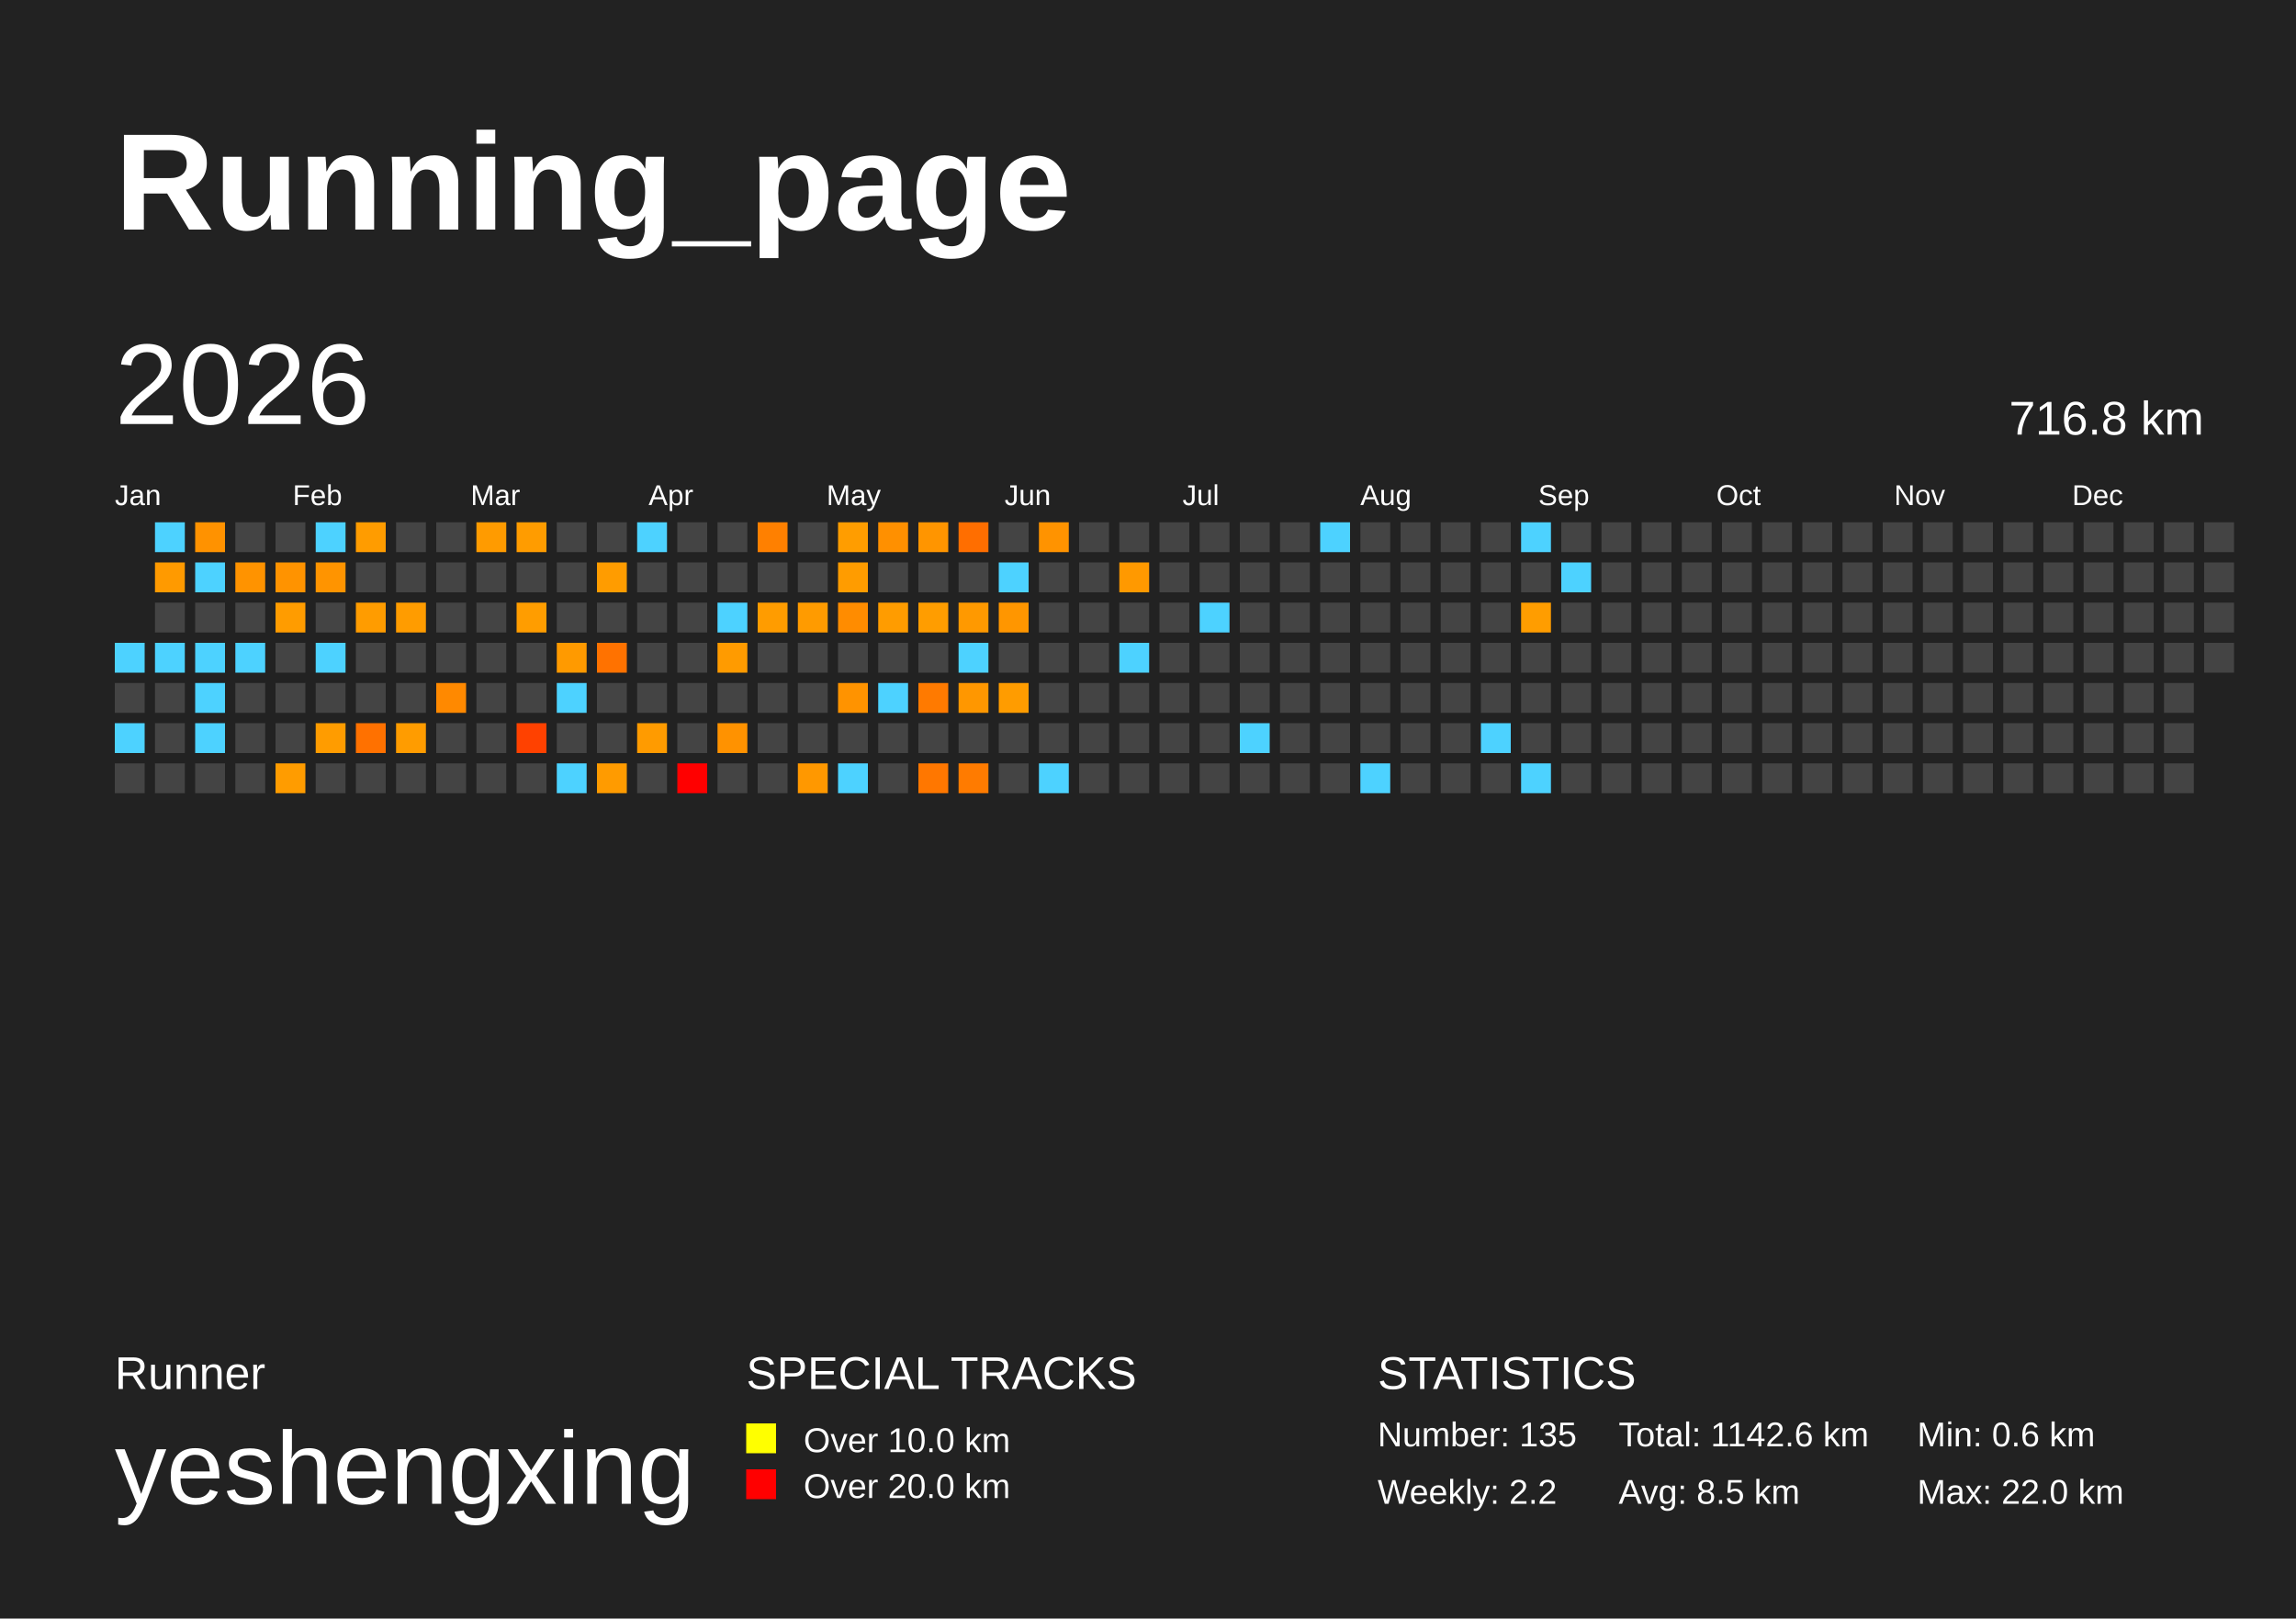
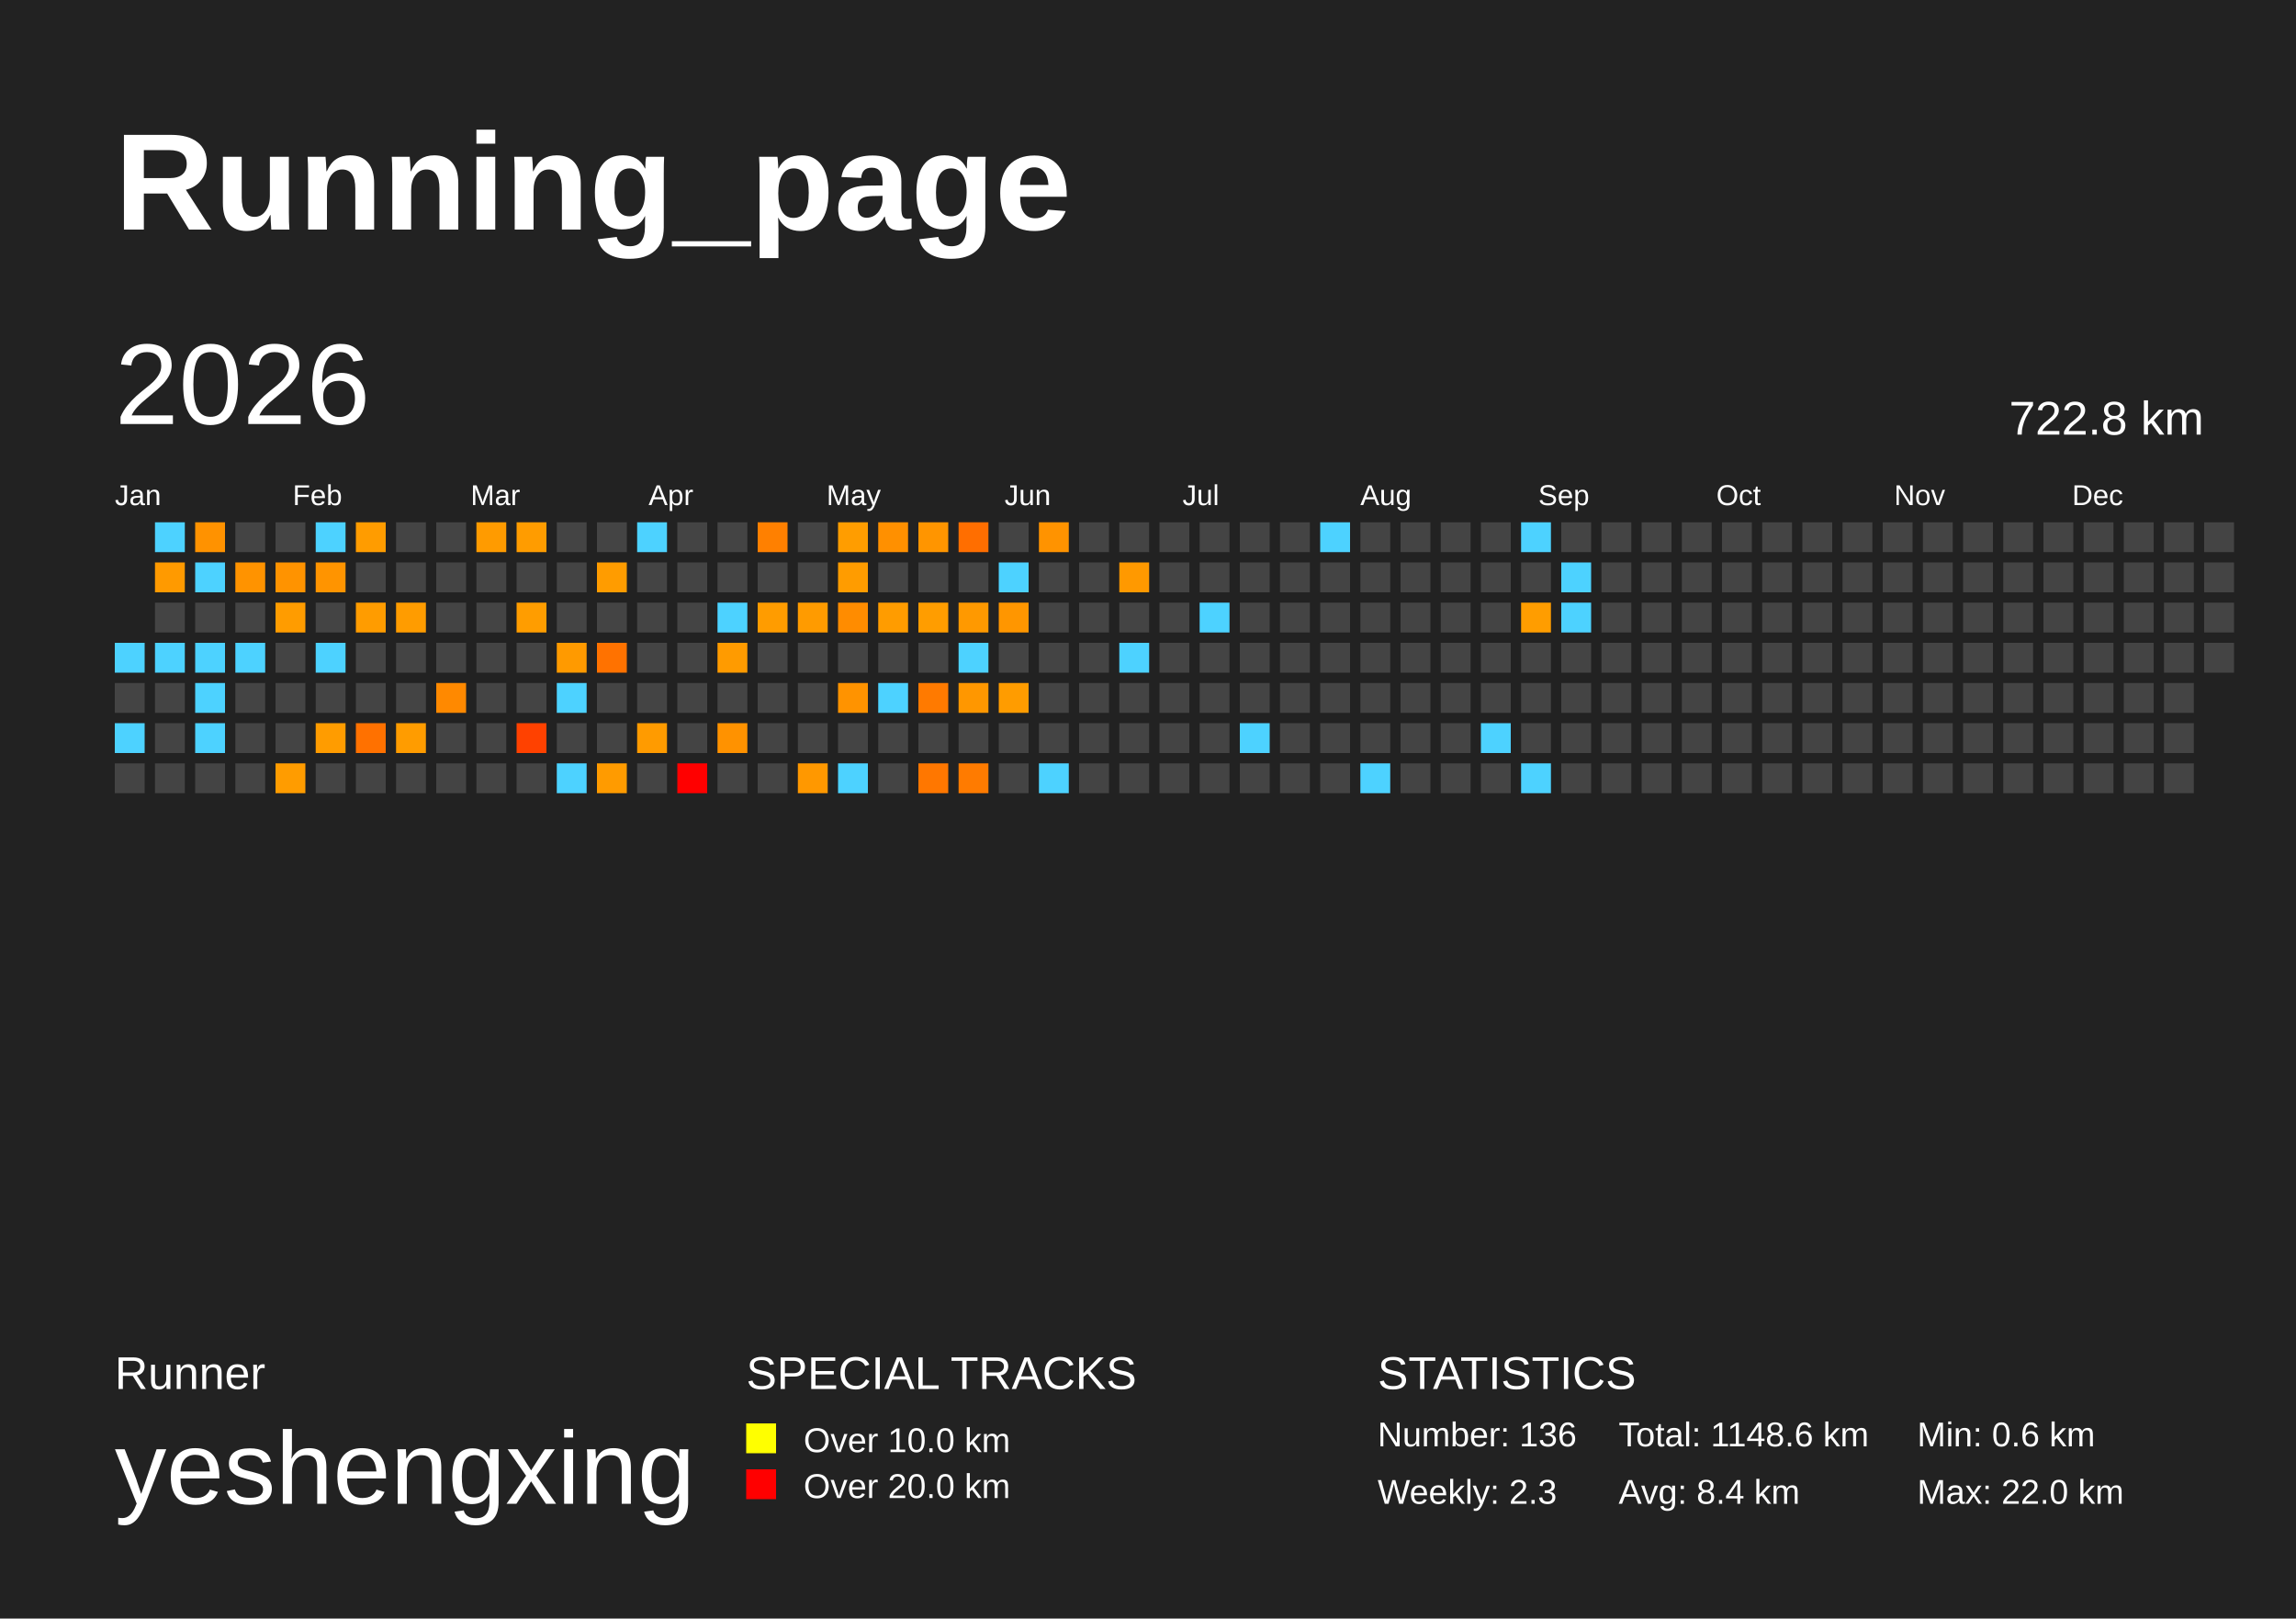
<svg xmlns="http://www.w3.org/2000/svg" baseProfile="full" height="141mm" version="1.1" viewBox="0,0,200,141" width="200mm">
  <defs />
  <rect fill="#222222" height="141" width="200" x="0" y="0" />
  <text fill="#FFFFFF" style="font-size:12px; font-family:Arial; font-weight:bold;" x="10" y="20">Running_page</text>
  <text fill="#FFFFFF" style="font-size:4px; font-family:Arial" x="10" y="121">Runner</text>
  <text fill="#FFFFFF" style="font-size:9px; font-family:Arial" x="10" y="131">yeshengxing</text>
  <text fill="#FFFFFF" style="font-size:4px; font-family:Arial" x="65" y="121">SPECIAL TRACKS</text>
  <rect fill="yellow" height="2.6" width="2.6" x="65" y="124" />
  <text fill="#FFFFFF" style="font-size:3px; font-family:Arial" x="70" y="126.5">Over 10.0 km</text>
  <rect fill="red" height="2.6" width="2.6" x="65" y="128" />
  <text fill="#FFFFFF" style="font-size:3px; font-family:Arial" x="70" y="130.5">Over 20.0 km</text>
  <text fill="#FFFFFF" style="font-size:4px; font-family:Arial" x="120" y="121">STATISTICS</text>
-   <text fill="#FFFFFF" style="font-size:3px; font-family:Arial" x="120" y="126">Number: 135</text>
-   <text fill="#FFFFFF" style="font-size:3px; font-family:Arial" x="120" y="131">Weekly: 2.2</text>
-   <text fill="#FFFFFF" style="font-size:3px; font-family:Arial" x="141" y="126">Total: 1142.6 km</text>
-   <text fill="#FFFFFF" style="font-size:3px; font-family:Arial" x="141" y="131">Avg: 8.5 km</text>
+   <text fill="#FFFFFF" style="font-size:3px; font-family:Arial" x="120" y="126">Number: 136</text>
+   <text fill="#FFFFFF" style="font-size:3px; font-family:Arial" x="120" y="131">Weekly: 2.3</text>
+   <text fill="#FFFFFF" style="font-size:3px; font-family:Arial" x="141" y="126">Total: 1148.6 km</text>
+   <text fill="#FFFFFF" style="font-size:3px; font-family:Arial" x="141" y="131">Avg: 8.4 km</text>
  <text fill="#FFFFFF" style="font-size:3px; font-family:Arial" x="167" y="126">Min: 0.6 km</text>
  <text fill="#FFFFFF" style="font-size:3px; font-family:Arial" x="167" y="131">Max: 22.0 km</text>
  <text dominant-baseline="hanging" fill="#FFFFFF" style="font-size:10.0px; font-family:Arial;" x="10" y="30">2026</text>
-   <text dominant-baseline="hanging" fill="#FFFFFF" style="font-size:4.125px; font-family:Arial;" x="175" y="35">716.8 km</text>
+   <text dominant-baseline="hanging" fill="#FFFFFF" style="font-size:4.125px; font-family:Arial;" x="175" y="35">722.8 km</text>
  <text fill="#FFFFFF" style="font-size:2.5px; font-family:Arial" x="10.0" y="44">Jan</text>
  <text fill="#FFFFFF" style="font-size:2.5px; font-family:Arial" x="25.5" y="44">Feb</text>
  <text fill="#FFFFFF" style="font-size:2.5px; font-family:Arial" x="41.0" y="44">Mar</text>
  <text fill="#FFFFFF" style="font-size:2.5px; font-family:Arial" x="56.5" y="44">Apr</text>
  <text fill="#FFFFFF" style="font-size:2.5px; font-family:Arial" x="72.0" y="44">May</text>
  <text fill="#FFFFFF" style="font-size:2.5px; font-family:Arial" x="87.5" y="44">Jun</text>
  <text fill="#FFFFFF" style="font-size:2.5px; font-family:Arial" x="103.0" y="44">Jul</text>
  <text fill="#FFFFFF" style="font-size:2.5px; font-family:Arial" x="118.5" y="44">Aug</text>
  <text fill="#FFFFFF" style="font-size:2.5px; font-family:Arial" x="134.0" y="44">Sep</text>
  <text fill="#FFFFFF" style="font-size:2.5px; font-family:Arial" x="149.5" y="44">Oct</text>
  <text fill="#FFFFFF" style="font-size:2.5px; font-family:Arial" x="165.0" y="44">Nov</text>
  <text fill="#FFFFFF" style="font-size:2.5px; font-family:Arial" x="180.5" y="44">Dec</text>
  <rect fill="#4dd2ff" height="2.6" width="2.6" x="10.0" y="56.0" />
  <rect fill="#444444" height="2.6" width="2.6" x="10.0" y="59.5" />
  <rect fill="#4dd2ff" height="2.6" width="2.6" x="10.0" y="63.0" />
  <rect fill="#444444" height="2.6" width="2.6" x="10.0" y="66.5" />
  <rect fill="#4dd2ff" height="2.6" width="2.6" x="13.5" y="45.5" />
  <rect fill="#ff9a00" height="2.6" width="2.6" x="13.5" y="49.0" />
  <rect fill="#444444" height="2.6" width="2.6" x="13.5" y="52.5" />
  <rect fill="#4dd2ff" height="2.6" width="2.6" x="13.5" y="56.0" />
  <rect fill="#444444" height="2.6" width="2.6" x="13.5" y="59.5" />
  <rect fill="#444444" height="2.6" width="2.6" x="13.5" y="63.0" />
  <rect fill="#444444" height="2.6" width="2.6" x="13.5" y="66.5" />
  <rect fill="#ff9200" height="2.6" width="2.6" x="17.0" y="45.5" />
  <rect fill="#4dd2ff" height="2.6" width="2.6" x="17.0" y="49.0" />
  <rect fill="#444444" height="2.6" width="2.6" x="17.0" y="52.5" />
  <rect fill="#4dd2ff" height="2.6" width="2.6" x="17.0" y="56.0" />
  <rect fill="#4dd2ff" height="2.6" width="2.6" x="17.0" y="59.5" />
  <rect fill="#4dd2ff" height="2.6" width="2.6" x="17.0" y="63.0" />
  <rect fill="#444444" height="2.6" width="2.6" x="17.0" y="66.5" />
  <rect fill="#444444" height="2.6" width="2.6" x="20.5" y="45.5" />
  <rect fill="#ff9300" height="2.6" width="2.6" x="20.5" y="49.0" />
  <rect fill="#444444" height="2.6" width="2.6" x="20.5" y="52.5" />
  <rect fill="#4dd2ff" height="2.6" width="2.6" x="20.5" y="56.0" />
  <rect fill="#444444" height="2.6" width="2.6" x="20.5" y="59.5" />
  <rect fill="#444444" height="2.6" width="2.6" x="20.5" y="63.0" />
  <rect fill="#444444" height="2.6" width="2.6" x="20.5" y="66.5" />
  <rect fill="#444444" height="2.6" width="2.6" x="24.0" y="45.5" />
  <rect fill="#ff9300" height="2.6" width="2.6" x="24.0" y="49.0" />
  <rect fill="#ff9c00" height="2.6" width="2.6" x="24.0" y="52.5" />
  <rect fill="#444444" height="2.6" width="2.6" x="24.0" y="56.0" />
  <rect fill="#444444" height="2.6" width="2.6" x="24.0" y="59.5" />
  <rect fill="#444444" height="2.6" width="2.6" x="24.0" y="63.0" />
  <rect fill="#ff9c00" height="2.6" width="2.6" x="24.0" y="66.5" />
  <rect fill="#4dd2ff" height="2.6" width="2.6" x="27.5" y="45.5" />
  <rect fill="#ff9400" height="2.6" width="2.6" x="27.5" y="49.0" />
  <rect fill="#444444" height="2.6" width="2.6" x="27.5" y="52.5" />
  <rect fill="#4dd2ff" height="2.6" width="2.6" x="27.5" y="56.0" />
  <rect fill="#444444" height="2.6" width="2.6" x="27.5" y="59.5" />
  <rect fill="#ff9c00" height="2.6" width="2.6" x="27.5" y="63.0" />
  <rect fill="#444444" height="2.6" width="2.6" x="27.5" y="66.5" />
  <rect fill="#ff9c00" height="2.6" width="2.6" x="31.0" y="45.5" />
  <rect fill="#444444" height="2.6" width="2.6" x="31.0" y="49.0" />
  <rect fill="#ff9c00" height="2.6" width="2.6" x="31.0" y="52.5" />
  <rect fill="#444444" height="2.6" width="2.6" x="31.0" y="56.0" />
  <rect fill="#444444" height="2.6" width="2.6" x="31.0" y="59.5" />
  <rect fill="#ff7100" height="2.6" width="2.6" x="31.0" y="63.0" />
  <rect fill="#444444" height="2.6" width="2.6" x="31.0" y="66.5" />
  <rect fill="#444444" height="2.6" width="2.6" x="34.5" y="45.5" />
  <rect fill="#444444" height="2.6" width="2.6" x="34.5" y="49.0" />
  <rect fill="#ff9c00" height="2.6" width="2.6" x="34.5" y="52.5" />
  <rect fill="#444444" height="2.6" width="2.6" x="34.5" y="56.0" />
  <rect fill="#444444" height="2.6" width="2.6" x="34.5" y="59.5" />
  <rect fill="#ff9c00" height="2.6" width="2.6" x="34.5" y="63.0" />
  <rect fill="#444444" height="2.6" width="2.6" x="34.5" y="66.5" />
  <rect fill="#444444" height="2.6" width="2.6" x="38.0" y="45.5" />
  <rect fill="#444444" height="2.6" width="2.6" x="38.0" y="49.0" />
  <rect fill="#444444" height="2.6" width="2.6" x="38.0" y="52.5" />
  <rect fill="#444444" height="2.6" width="2.6" x="38.0" y="56.0" />
  <rect fill="#ff8900" height="2.6" width="2.6" x="38.0" y="59.5" />
  <rect fill="#444444" height="2.6" width="2.6" x="38.0" y="63.0" />
  <rect fill="#444444" height="2.6" width="2.6" x="38.0" y="66.5" />
  <rect fill="#ff9b00" height="2.6" width="2.6" x="41.5" y="45.5" />
  <rect fill="#444444" height="2.6" width="2.6" x="41.5" y="49.0" />
  <rect fill="#444444" height="2.6" width="2.6" x="41.5" y="52.5" />
  <rect fill="#444444" height="2.6" width="2.6" x="41.5" y="56.0" />
  <rect fill="#444444" height="2.6" width="2.6" x="41.5" y="59.5" />
  <rect fill="#444444" height="2.6" width="2.6" x="41.5" y="63.0" />
  <rect fill="#444444" height="2.6" width="2.6" x="41.5" y="66.5" />
  <rect fill="#ff9c00" height="2.6" width="2.6" x="45.0" y="45.5" />
  <rect fill="#444444" height="2.6" width="2.6" x="45.0" y="49.0" />
  <rect fill="#ff9d00" height="2.6" width="2.6" x="45.0" y="52.5" />
  <rect fill="#444444" height="2.6" width="2.6" x="45.0" y="56.0" />
  <rect fill="#444444" height="2.6" width="2.6" x="45.0" y="59.5" />
  <rect fill="#ff4100" height="2.6" width="2.6" x="45.0" y="63.0" />
  <rect fill="#444444" height="2.6" width="2.6" x="45.0" y="66.5" />
  <rect fill="#444444" height="2.6" width="2.6" x="48.5" y="45.5" />
  <rect fill="#444444" height="2.6" width="2.6" x="48.5" y="49.0" />
  <rect fill="#444444" height="2.6" width="2.6" x="48.5" y="52.5" />
  <rect fill="#ff9a00" height="2.6" width="2.6" x="48.5" y="56.0" />
  <rect fill="#4dd2ff" height="2.6" width="2.6" x="48.5" y="59.5" />
  <rect fill="#444444" height="2.6" width="2.6" x="48.5" y="63.0" />
  <rect fill="#4dd2ff" height="2.6" width="2.6" x="48.5" y="66.5" />
  <rect fill="#444444" height="2.6" width="2.6" x="52.0" y="45.5" />
  <rect fill="#ff9c00" height="2.6" width="2.6" x="52.0" y="49.0" />
  <rect fill="#444444" height="2.6" width="2.6" x="52.0" y="52.5" />
  <rect fill="#ff7200" height="2.6" width="2.6" x="52.0" y="56.0" />
  <rect fill="#444444" height="2.6" width="2.6" x="52.0" y="59.5" />
  <rect fill="#444444" height="2.6" width="2.6" x="52.0" y="63.0" />
  <rect fill="#ff9b00" height="2.6" width="2.6" x="52.0" y="66.5" />
  <rect fill="#4dd2ff" height="2.6" width="2.6" x="55.5" y="45.5" />
  <rect fill="#444444" height="2.6" width="2.6" x="55.5" y="49.0" />
  <rect fill="#444444" height="2.6" width="2.6" x="55.5" y="52.5" />
  <rect fill="#444444" height="2.6" width="2.6" x="55.5" y="56.0" />
  <rect fill="#444444" height="2.6" width="2.6" x="55.5" y="59.5" />
  <rect fill="#ff9b00" height="2.6" width="2.6" x="55.5" y="63.0" />
  <rect fill="#444444" height="2.6" width="2.6" x="55.5" y="66.5" />
  <rect fill="#444444" height="2.6" width="2.6" x="59.0" y="45.5" />
  <rect fill="#444444" height="2.6" width="2.6" x="59.0" y="49.0" />
  <rect fill="#444444" height="2.6" width="2.6" x="59.0" y="52.5" />
  <rect fill="#444444" height="2.6" width="2.6" x="59.0" y="56.0" />
  <rect fill="#444444" height="2.6" width="2.6" x="59.0" y="59.5" />
  <rect fill="#444444" height="2.6" width="2.6" x="59.0" y="63.0" />
  <rect fill="red" height="2.6" width="2.6" x="59.0" y="66.5" />
  <rect fill="#444444" height="2.6" width="2.6" x="62.5" y="45.5" />
  <rect fill="#444444" height="2.6" width="2.6" x="62.5" y="49.0" />
  <rect fill="#4dd2ff" height="2.6" width="2.6" x="62.5" y="52.5" />
  <rect fill="#ff9b00" height="2.6" width="2.6" x="62.5" y="56.0" />
  <rect fill="#444444" height="2.6" width="2.6" x="62.5" y="59.5" />
  <rect fill="#ff9200" height="2.6" width="2.6" x="62.5" y="63.0" />
  <rect fill="#444444" height="2.6" width="2.6" x="62.5" y="66.5" />
  <rect fill="#ff8000" height="2.6" width="2.6" x="66.0" y="45.5" />
  <rect fill="#444444" height="2.6" width="2.6" x="66.0" y="49.0" />
  <rect fill="#ff9c00" height="2.6" width="2.6" x="66.0" y="52.5" />
  <rect fill="#444444" height="2.6" width="2.6" x="66.0" y="56.0" />
  <rect fill="#444444" height="2.6" width="2.6" x="66.0" y="59.5" />
  <rect fill="#444444" height="2.6" width="2.6" x="66.0" y="63.0" />
  <rect fill="#444444" height="2.6" width="2.6" x="66.0" y="66.5" />
  <rect fill="#444444" height="2.6" width="2.6" x="69.5" y="45.5" />
  <rect fill="#444444" height="2.6" width="2.6" x="69.5" y="49.0" />
  <rect fill="#ff9b00" height="2.6" width="2.6" x="69.5" y="52.5" />
  <rect fill="#444444" height="2.6" width="2.6" x="69.5" y="56.0" />
  <rect fill="#444444" height="2.6" width="2.6" x="69.5" y="59.5" />
  <rect fill="#444444" height="2.6" width="2.6" x="69.5" y="63.0" />
  <rect fill="#ff9800" height="2.6" width="2.6" x="69.5" y="66.5" />
  <rect fill="#ff9d00" height="2.6" width="2.6" x="73.0" y="45.5" />
  <rect fill="#ff9c00" height="2.6" width="2.6" x="73.0" y="49.0" />
  <rect fill="#ff8c00" height="2.6" width="2.6" x="73.0" y="52.5" />
  <rect fill="#444444" height="2.6" width="2.6" x="73.0" y="56.0" />
  <rect fill="#ff9300" height="2.6" width="2.6" x="73.0" y="59.5" />
  <rect fill="#444444" height="2.6" width="2.6" x="73.0" y="63.0" />
  <rect fill="#4dd2ff" height="2.6" width="2.6" x="73.0" y="66.5" />
  <rect fill="#ff9000" height="2.6" width="2.6" x="76.5" y="45.5" />
  <rect fill="#444444" height="2.6" width="2.6" x="76.5" y="49.0" />
  <rect fill="#ff9c00" height="2.6" width="2.6" x="76.5" y="52.5" />
  <rect fill="#444444" height="2.6" width="2.6" x="76.5" y="56.0" />
  <rect fill="#4dd2ff" height="2.6" width="2.6" x="76.5" y="59.5" />
  <rect fill="#444444" height="2.6" width="2.6" x="76.5" y="63.0" />
  <rect fill="#444444" height="2.6" width="2.6" x="76.5" y="66.5" />
  <rect fill="#ff9500" height="2.6" width="2.6" x="80.0" y="45.5" />
  <rect fill="#444444" height="2.6" width="2.6" x="80.0" y="49.0" />
  <rect fill="#ff9d00" height="2.6" width="2.6" x="80.0" y="52.5" />
  <rect fill="#444444" height="2.6" width="2.6" x="80.0" y="56.0" />
  <rect fill="#ff7a00" height="2.6" width="2.6" x="80.0" y="59.5" />
  <rect fill="#444444" height="2.6" width="2.6" x="80.0" y="63.0" />
  <rect fill="#ff7700" height="2.6" width="2.6" x="80.0" y="66.5" />
  <rect fill="#ff6e00" height="2.6" width="2.6" x="83.5" y="45.5" />
  <rect fill="#444444" height="2.6" width="2.6" x="83.5" y="49.0" />
  <rect fill="#ff9900" height="2.6" width="2.6" x="83.5" y="52.5" />
  <rect fill="#4dd2ff" height="2.6" width="2.6" x="83.5" y="56.0" />
  <rect fill="#ff9700" height="2.6" width="2.6" x="83.5" y="59.5" />
  <rect fill="#444444" height="2.6" width="2.6" x="83.5" y="63.0" />
  <rect fill="#ff7b00" height="2.6" width="2.6" x="83.5" y="66.5" />
  <rect fill="#444444" height="2.6" width="2.6" x="87.0" y="45.5" />
  <rect fill="#4dd2ff" height="2.6" width="2.6" x="87.0" y="49.0" />
  <rect fill="#ff9600" height="2.6" width="2.6" x="87.0" y="52.5" />
  <rect fill="#444444" height="2.6" width="2.6" x="87.0" y="56.0" />
  <rect fill="#ff9c00" height="2.6" width="2.6" x="87.0" y="59.5" />
  <rect fill="#444444" height="2.6" width="2.6" x="87.0" y="63.0" />
  <rect fill="#444444" height="2.6" width="2.6" x="87.0" y="66.5" />
  <rect fill="#ff9300" height="2.6" width="2.6" x="90.5" y="45.5" />
  <rect fill="#444444" height="2.6" width="2.6" x="90.5" y="49.0" />
  <rect fill="#444444" height="2.6" width="2.6" x="90.5" y="52.5" />
  <rect fill="#444444" height="2.6" width="2.6" x="90.5" y="56.0" />
  <rect fill="#444444" height="2.6" width="2.6" x="90.5" y="59.5" />
  <rect fill="#444444" height="2.6" width="2.6" x="90.5" y="63.0" />
  <rect fill="#4dd2ff" height="2.6" width="2.6" x="90.5" y="66.5" />
  <rect fill="#444444" height="2.6" width="2.6" x="94.0" y="45.5" />
  <rect fill="#444444" height="2.6" width="2.6" x="94.0" y="49.0" />
  <rect fill="#444444" height="2.6" width="2.6" x="94.0" y="52.5" />
  <rect fill="#444444" height="2.6" width="2.6" x="94.0" y="56.0" />
  <rect fill="#444444" height="2.6" width="2.6" x="94.0" y="59.5" />
  <rect fill="#444444" height="2.6" width="2.6" x="94.0" y="63.0" />
  <rect fill="#444444" height="2.6" width="2.6" x="94.0" y="66.5" />
  <rect fill="#444444" height="2.6" width="2.6" x="97.5" y="45.5" />
  <rect fill="#ff9900" height="2.6" width="2.6" x="97.5" y="49.0" />
  <rect fill="#444444" height="2.6" width="2.6" x="97.5" y="52.5" />
  <rect fill="#4dd2ff" height="2.6" width="2.6" x="97.5" y="56.0" />
  <rect fill="#444444" height="2.6" width="2.6" x="97.5" y="59.5" />
  <rect fill="#444444" height="2.6" width="2.6" x="97.5" y="63.0" />
  <rect fill="#444444" height="2.6" width="2.6" x="97.5" y="66.5" />
  <rect fill="#444444" height="2.6" width="2.6" x="101.0" y="45.5" />
  <rect fill="#444444" height="2.6" width="2.6" x="101.0" y="49.0" />
  <rect fill="#444444" height="2.6" width="2.6" x="101.0" y="52.5" />
  <rect fill="#444444" height="2.6" width="2.6" x="101.0" y="56.0" />
  <rect fill="#444444" height="2.6" width="2.6" x="101.0" y="59.5" />
  <rect fill="#444444" height="2.6" width="2.6" x="101.0" y="63.0" />
  <rect fill="#444444" height="2.6" width="2.6" x="101.0" y="66.5" />
  <rect fill="#444444" height="2.6" width="2.6" x="104.5" y="45.5" />
  <rect fill="#444444" height="2.6" width="2.6" x="104.5" y="49.0" />
  <rect fill="#4dd2ff" height="2.6" width="2.6" x="104.5" y="52.5" />
  <rect fill="#444444" height="2.6" width="2.6" x="104.5" y="56.0" />
  <rect fill="#444444" height="2.6" width="2.6" x="104.5" y="59.5" />
  <rect fill="#444444" height="2.6" width="2.6" x="104.5" y="63.0" />
  <rect fill="#444444" height="2.6" width="2.6" x="104.5" y="66.5" />
  <rect fill="#444444" height="2.6" width="2.6" x="108.0" y="45.5" />
  <rect fill="#444444" height="2.6" width="2.6" x="108.0" y="49.0" />
  <rect fill="#444444" height="2.6" width="2.6" x="108.0" y="52.5" />
  <rect fill="#444444" height="2.6" width="2.6" x="108.0" y="56.0" />
  <rect fill="#444444" height="2.6" width="2.6" x="108.0" y="59.5" />
  <rect fill="#4dd2ff" height="2.6" width="2.6" x="108.0" y="63.0" />
  <rect fill="#444444" height="2.6" width="2.6" x="108.0" y="66.5" />
  <rect fill="#444444" height="2.6" width="2.6" x="111.5" y="45.5" />
  <rect fill="#444444" height="2.6" width="2.6" x="111.5" y="49.0" />
  <rect fill="#444444" height="2.6" width="2.6" x="111.5" y="52.5" />
  <rect fill="#444444" height="2.6" width="2.6" x="111.5" y="56.0" />
  <rect fill="#444444" height="2.6" width="2.6" x="111.5" y="59.5" />
  <rect fill="#444444" height="2.6" width="2.6" x="111.5" y="63.0" />
  <rect fill="#444444" height="2.6" width="2.6" x="111.5" y="66.5" />
  <rect fill="#4dd2ff" height="2.6" width="2.6" x="115.0" y="45.5" />
  <rect fill="#444444" height="2.6" width="2.6" x="115.0" y="49.0" />
  <rect fill="#444444" height="2.6" width="2.6" x="115.0" y="52.5" />
  <rect fill="#444444" height="2.6" width="2.6" x="115.0" y="56.0" />
  <rect fill="#444444" height="2.6" width="2.6" x="115.0" y="59.5" />
  <rect fill="#444444" height="2.6" width="2.6" x="115.0" y="63.0" />
  <rect fill="#444444" height="2.6" width="2.6" x="115.0" y="66.5" />
  <rect fill="#444444" height="2.6" width="2.6" x="118.5" y="45.5" />
  <rect fill="#444444" height="2.6" width="2.6" x="118.5" y="49.0" />
  <rect fill="#444444" height="2.6" width="2.6" x="118.5" y="52.5" />
  <rect fill="#444444" height="2.6" width="2.6" x="118.5" y="56.0" />
  <rect fill="#444444" height="2.6" width="2.6" x="118.5" y="59.5" />
  <rect fill="#444444" height="2.6" width="2.6" x="118.5" y="63.0" />
  <rect fill="#4dd2ff" height="2.6" width="2.6" x="118.5" y="66.5" />
  <rect fill="#444444" height="2.6" width="2.6" x="122.0" y="45.5" />
  <rect fill="#444444" height="2.6" width="2.6" x="122.0" y="49.0" />
  <rect fill="#444444" height="2.6" width="2.6" x="122.0" y="52.5" />
  <rect fill="#444444" height="2.6" width="2.6" x="122.0" y="56.0" />
  <rect fill="#444444" height="2.6" width="2.6" x="122.0" y="59.5" />
  <rect fill="#444444" height="2.6" width="2.6" x="122.0" y="63.0" />
  <rect fill="#444444" height="2.6" width="2.6" x="122.0" y="66.5" />
  <rect fill="#444444" height="2.6" width="2.6" x="125.5" y="45.5" />
  <rect fill="#444444" height="2.6" width="2.6" x="125.5" y="49.0" />
  <rect fill="#444444" height="2.6" width="2.6" x="125.5" y="52.5" />
  <rect fill="#444444" height="2.6" width="2.6" x="125.5" y="56.0" />
  <rect fill="#444444" height="2.6" width="2.6" x="125.5" y="59.5" />
  <rect fill="#444444" height="2.6" width="2.6" x="125.5" y="63.0" />
  <rect fill="#444444" height="2.6" width="2.6" x="125.5" y="66.5" />
  <rect fill="#444444" height="2.6" width="2.6" x="129.0" y="45.5" />
  <rect fill="#444444" height="2.6" width="2.6" x="129.0" y="49.0" />
  <rect fill="#444444" height="2.6" width="2.6" x="129.0" y="52.5" />
  <rect fill="#444444" height="2.6" width="2.6" x="129.0" y="56.0" />
  <rect fill="#444444" height="2.6" width="2.6" x="129.0" y="59.5" />
  <rect fill="#4dd2ff" height="2.6" width="2.6" x="129.0" y="63.0" />
  <rect fill="#444444" height="2.6" width="2.6" x="129.0" y="66.5" />
  <rect fill="#4dd2ff" height="2.6" width="2.6" x="132.5" y="45.5" />
  <rect fill="#444444" height="2.6" width="2.6" x="132.5" y="49.0" />
  <rect fill="#ff9d00" height="2.6" width="2.6" x="132.5" y="52.5" />
  <rect fill="#444444" height="2.6" width="2.6" x="132.5" y="56.0" />
  <rect fill="#444444" height="2.6" width="2.6" x="132.5" y="59.5" />
  <rect fill="#444444" height="2.6" width="2.6" x="132.5" y="63.0" />
  <rect fill="#4dd2ff" height="2.6" width="2.6" x="132.5" y="66.5" />
  <rect fill="#444444" height="2.6" width="2.6" x="136.0" y="45.5" />
  <rect fill="#4dd2ff" height="2.6" width="2.6" x="136.0" y="49.0" />
-   <rect fill="#444444" height="2.6" width="2.6" x="136.0" y="52.5" />
+   <rect fill="#4dd2ff" height="2.6" width="2.6" x="136.0" y="52.5" />
  <rect fill="#444444" height="2.6" width="2.6" x="136.0" y="56.0" />
  <rect fill="#444444" height="2.6" width="2.6" x="136.0" y="59.5" />
  <rect fill="#444444" height="2.6" width="2.6" x="136.0" y="63.0" />
  <rect fill="#444444" height="2.6" width="2.6" x="136.0" y="66.5" />
  <rect fill="#444444" height="2.6" width="2.6" x="139.5" y="45.5" />
  <rect fill="#444444" height="2.6" width="2.6" x="139.5" y="49.0" />
  <rect fill="#444444" height="2.6" width="2.6" x="139.5" y="52.5" />
  <rect fill="#444444" height="2.6" width="2.6" x="139.5" y="56.0" />
  <rect fill="#444444" height="2.6" width="2.6" x="139.5" y="59.5" />
  <rect fill="#444444" height="2.6" width="2.6" x="139.5" y="63.0" />
  <rect fill="#444444" height="2.6" width="2.6" x="139.5" y="66.5" />
  <rect fill="#444444" height="2.6" width="2.6" x="143.0" y="45.5" />
  <rect fill="#444444" height="2.6" width="2.6" x="143.0" y="49.0" />
  <rect fill="#444444" height="2.6" width="2.6" x="143.0" y="52.5" />
  <rect fill="#444444" height="2.6" width="2.6" x="143.0" y="56.0" />
  <rect fill="#444444" height="2.6" width="2.6" x="143.0" y="59.5" />
  <rect fill="#444444" height="2.6" width="2.6" x="143.0" y="63.0" />
  <rect fill="#444444" height="2.6" width="2.6" x="143.0" y="66.5" />
  <rect fill="#444444" height="2.6" width="2.6" x="146.5" y="45.5" />
  <rect fill="#444444" height="2.6" width="2.6" x="146.5" y="49.0" />
  <rect fill="#444444" height="2.6" width="2.6" x="146.5" y="52.5" />
  <rect fill="#444444" height="2.6" width="2.6" x="146.5" y="56.0" />
  <rect fill="#444444" height="2.6" width="2.6" x="146.5" y="59.5" />
  <rect fill="#444444" height="2.6" width="2.6" x="146.5" y="63.0" />
  <rect fill="#444444" height="2.6" width="2.6" x="146.5" y="66.5" />
  <rect fill="#444444" height="2.6" width="2.6" x="150.0" y="45.5" />
  <rect fill="#444444" height="2.6" width="2.6" x="150.0" y="49.0" />
  <rect fill="#444444" height="2.6" width="2.6" x="150.0" y="52.5" />
  <rect fill="#444444" height="2.6" width="2.6" x="150.0" y="56.0" />
  <rect fill="#444444" height="2.6" width="2.6" x="150.0" y="59.5" />
  <rect fill="#444444" height="2.6" width="2.6" x="150.0" y="63.0" />
  <rect fill="#444444" height="2.6" width="2.6" x="150.0" y="66.5" />
  <rect fill="#444444" height="2.6" width="2.6" x="153.5" y="45.5" />
  <rect fill="#444444" height="2.6" width="2.6" x="153.5" y="49.0" />
  <rect fill="#444444" height="2.6" width="2.6" x="153.5" y="52.5" />
  <rect fill="#444444" height="2.6" width="2.6" x="153.5" y="56.0" />
  <rect fill="#444444" height="2.6" width="2.6" x="153.5" y="59.5" />
  <rect fill="#444444" height="2.6" width="2.6" x="153.5" y="63.0" />
  <rect fill="#444444" height="2.6" width="2.6" x="153.5" y="66.5" />
  <rect fill="#444444" height="2.6" width="2.6" x="157.0" y="45.5" />
  <rect fill="#444444" height="2.6" width="2.6" x="157.0" y="49.0" />
  <rect fill="#444444" height="2.6" width="2.6" x="157.0" y="52.5" />
  <rect fill="#444444" height="2.6" width="2.6" x="157.0" y="56.0" />
  <rect fill="#444444" height="2.6" width="2.6" x="157.0" y="59.5" />
  <rect fill="#444444" height="2.6" width="2.6" x="157.0" y="63.0" />
  <rect fill="#444444" height="2.6" width="2.6" x="157.0" y="66.5" />
  <rect fill="#444444" height="2.6" width="2.6" x="160.5" y="45.5" />
  <rect fill="#444444" height="2.6" width="2.6" x="160.5" y="49.0" />
  <rect fill="#444444" height="2.6" width="2.6" x="160.5" y="52.5" />
  <rect fill="#444444" height="2.6" width="2.6" x="160.5" y="56.0" />
  <rect fill="#444444" height="2.6" width="2.6" x="160.5" y="59.5" />
  <rect fill="#444444" height="2.6" width="2.6" x="160.5" y="63.0" />
  <rect fill="#444444" height="2.6" width="2.6" x="160.5" y="66.5" />
  <rect fill="#444444" height="2.6" width="2.6" x="164.0" y="45.5" />
  <rect fill="#444444" height="2.6" width="2.6" x="164.0" y="49.0" />
  <rect fill="#444444" height="2.6" width="2.6" x="164.0" y="52.5" />
  <rect fill="#444444" height="2.6" width="2.6" x="164.0" y="56.0" />
  <rect fill="#444444" height="2.6" width="2.6" x="164.0" y="59.5" />
  <rect fill="#444444" height="2.6" width="2.6" x="164.0" y="63.0" />
  <rect fill="#444444" height="2.6" width="2.6" x="164.0" y="66.5" />
  <rect fill="#444444" height="2.6" width="2.6" x="167.5" y="45.5" />
  <rect fill="#444444" height="2.6" width="2.6" x="167.5" y="49.0" />
  <rect fill="#444444" height="2.6" width="2.6" x="167.5" y="52.5" />
  <rect fill="#444444" height="2.6" width="2.6" x="167.5" y="56.0" />
  <rect fill="#444444" height="2.6" width="2.6" x="167.5" y="59.5" />
  <rect fill="#444444" height="2.6" width="2.6" x="167.5" y="63.0" />
  <rect fill="#444444" height="2.6" width="2.6" x="167.5" y="66.5" />
  <rect fill="#444444" height="2.6" width="2.6" x="171.0" y="45.5" />
  <rect fill="#444444" height="2.6" width="2.6" x="171.0" y="49.0" />
  <rect fill="#444444" height="2.6" width="2.6" x="171.0" y="52.5" />
  <rect fill="#444444" height="2.6" width="2.6" x="171.0" y="56.0" />
  <rect fill="#444444" height="2.6" width="2.6" x="171.0" y="59.5" />
  <rect fill="#444444" height="2.6" width="2.6" x="171.0" y="63.0" />
  <rect fill="#444444" height="2.6" width="2.6" x="171.0" y="66.5" />
  <rect fill="#444444" height="2.6" width="2.6" x="174.5" y="45.5" />
  <rect fill="#444444" height="2.6" width="2.6" x="174.5" y="49.0" />
  <rect fill="#444444" height="2.6" width="2.6" x="174.5" y="52.5" />
  <rect fill="#444444" height="2.6" width="2.6" x="174.5" y="56.0" />
  <rect fill="#444444" height="2.6" width="2.6" x="174.5" y="59.5" />
  <rect fill="#444444" height="2.6" width="2.6" x="174.5" y="63.0" />
  <rect fill="#444444" height="2.6" width="2.6" x="174.5" y="66.5" />
  <rect fill="#444444" height="2.6" width="2.6" x="178.0" y="45.5" />
  <rect fill="#444444" height="2.6" width="2.6" x="178.0" y="49.0" />
  <rect fill="#444444" height="2.6" width="2.6" x="178.0" y="52.5" />
  <rect fill="#444444" height="2.6" width="2.6" x="178.0" y="56.0" />
  <rect fill="#444444" height="2.6" width="2.6" x="178.0" y="59.5" />
  <rect fill="#444444" height="2.6" width="2.6" x="178.0" y="63.0" />
  <rect fill="#444444" height="2.6" width="2.6" x="178.0" y="66.5" />
  <rect fill="#444444" height="2.6" width="2.6" x="181.5" y="45.5" />
  <rect fill="#444444" height="2.6" width="2.6" x="181.5" y="49.0" />
  <rect fill="#444444" height="2.6" width="2.6" x="181.5" y="52.5" />
  <rect fill="#444444" height="2.6" width="2.6" x="181.5" y="56.0" />
  <rect fill="#444444" height="2.6" width="2.6" x="181.5" y="59.5" />
  <rect fill="#444444" height="2.6" width="2.6" x="181.5" y="63.0" />
  <rect fill="#444444" height="2.6" width="2.6" x="181.5" y="66.5" />
  <rect fill="#444444" height="2.6" width="2.6" x="185.0" y="45.5" />
  <rect fill="#444444" height="2.6" width="2.6" x="185.0" y="49.0" />
  <rect fill="#444444" height="2.6" width="2.6" x="185.0" y="52.5" />
  <rect fill="#444444" height="2.6" width="2.6" x="185.0" y="56.0" />
  <rect fill="#444444" height="2.6" width="2.6" x="185.0" y="59.5" />
  <rect fill="#444444" height="2.6" width="2.6" x="185.0" y="63.0" />
  <rect fill="#444444" height="2.6" width="2.6" x="185.0" y="66.5" />
  <rect fill="#444444" height="2.6" width="2.6" x="188.5" y="45.5" />
  <rect fill="#444444" height="2.6" width="2.6" x="188.5" y="49.0" />
  <rect fill="#444444" height="2.6" width="2.6" x="188.5" y="52.5" />
  <rect fill="#444444" height="2.6" width="2.6" x="188.5" y="56.0" />
  <rect fill="#444444" height="2.6" width="2.6" x="188.5" y="59.5" />
  <rect fill="#444444" height="2.6" width="2.6" x="188.5" y="63.0" />
  <rect fill="#444444" height="2.6" width="2.6" x="188.5" y="66.5" />
  <rect fill="#444444" height="2.6" width="2.6" x="192.0" y="45.5" />
  <rect fill="#444444" height="2.6" width="2.6" x="192.0" y="49.0" />
  <rect fill="#444444" height="2.6" width="2.6" x="192.0" y="52.5" />
  <rect fill="#444444" height="2.6" width="2.6" x="192.0" y="56.0" />
</svg>
